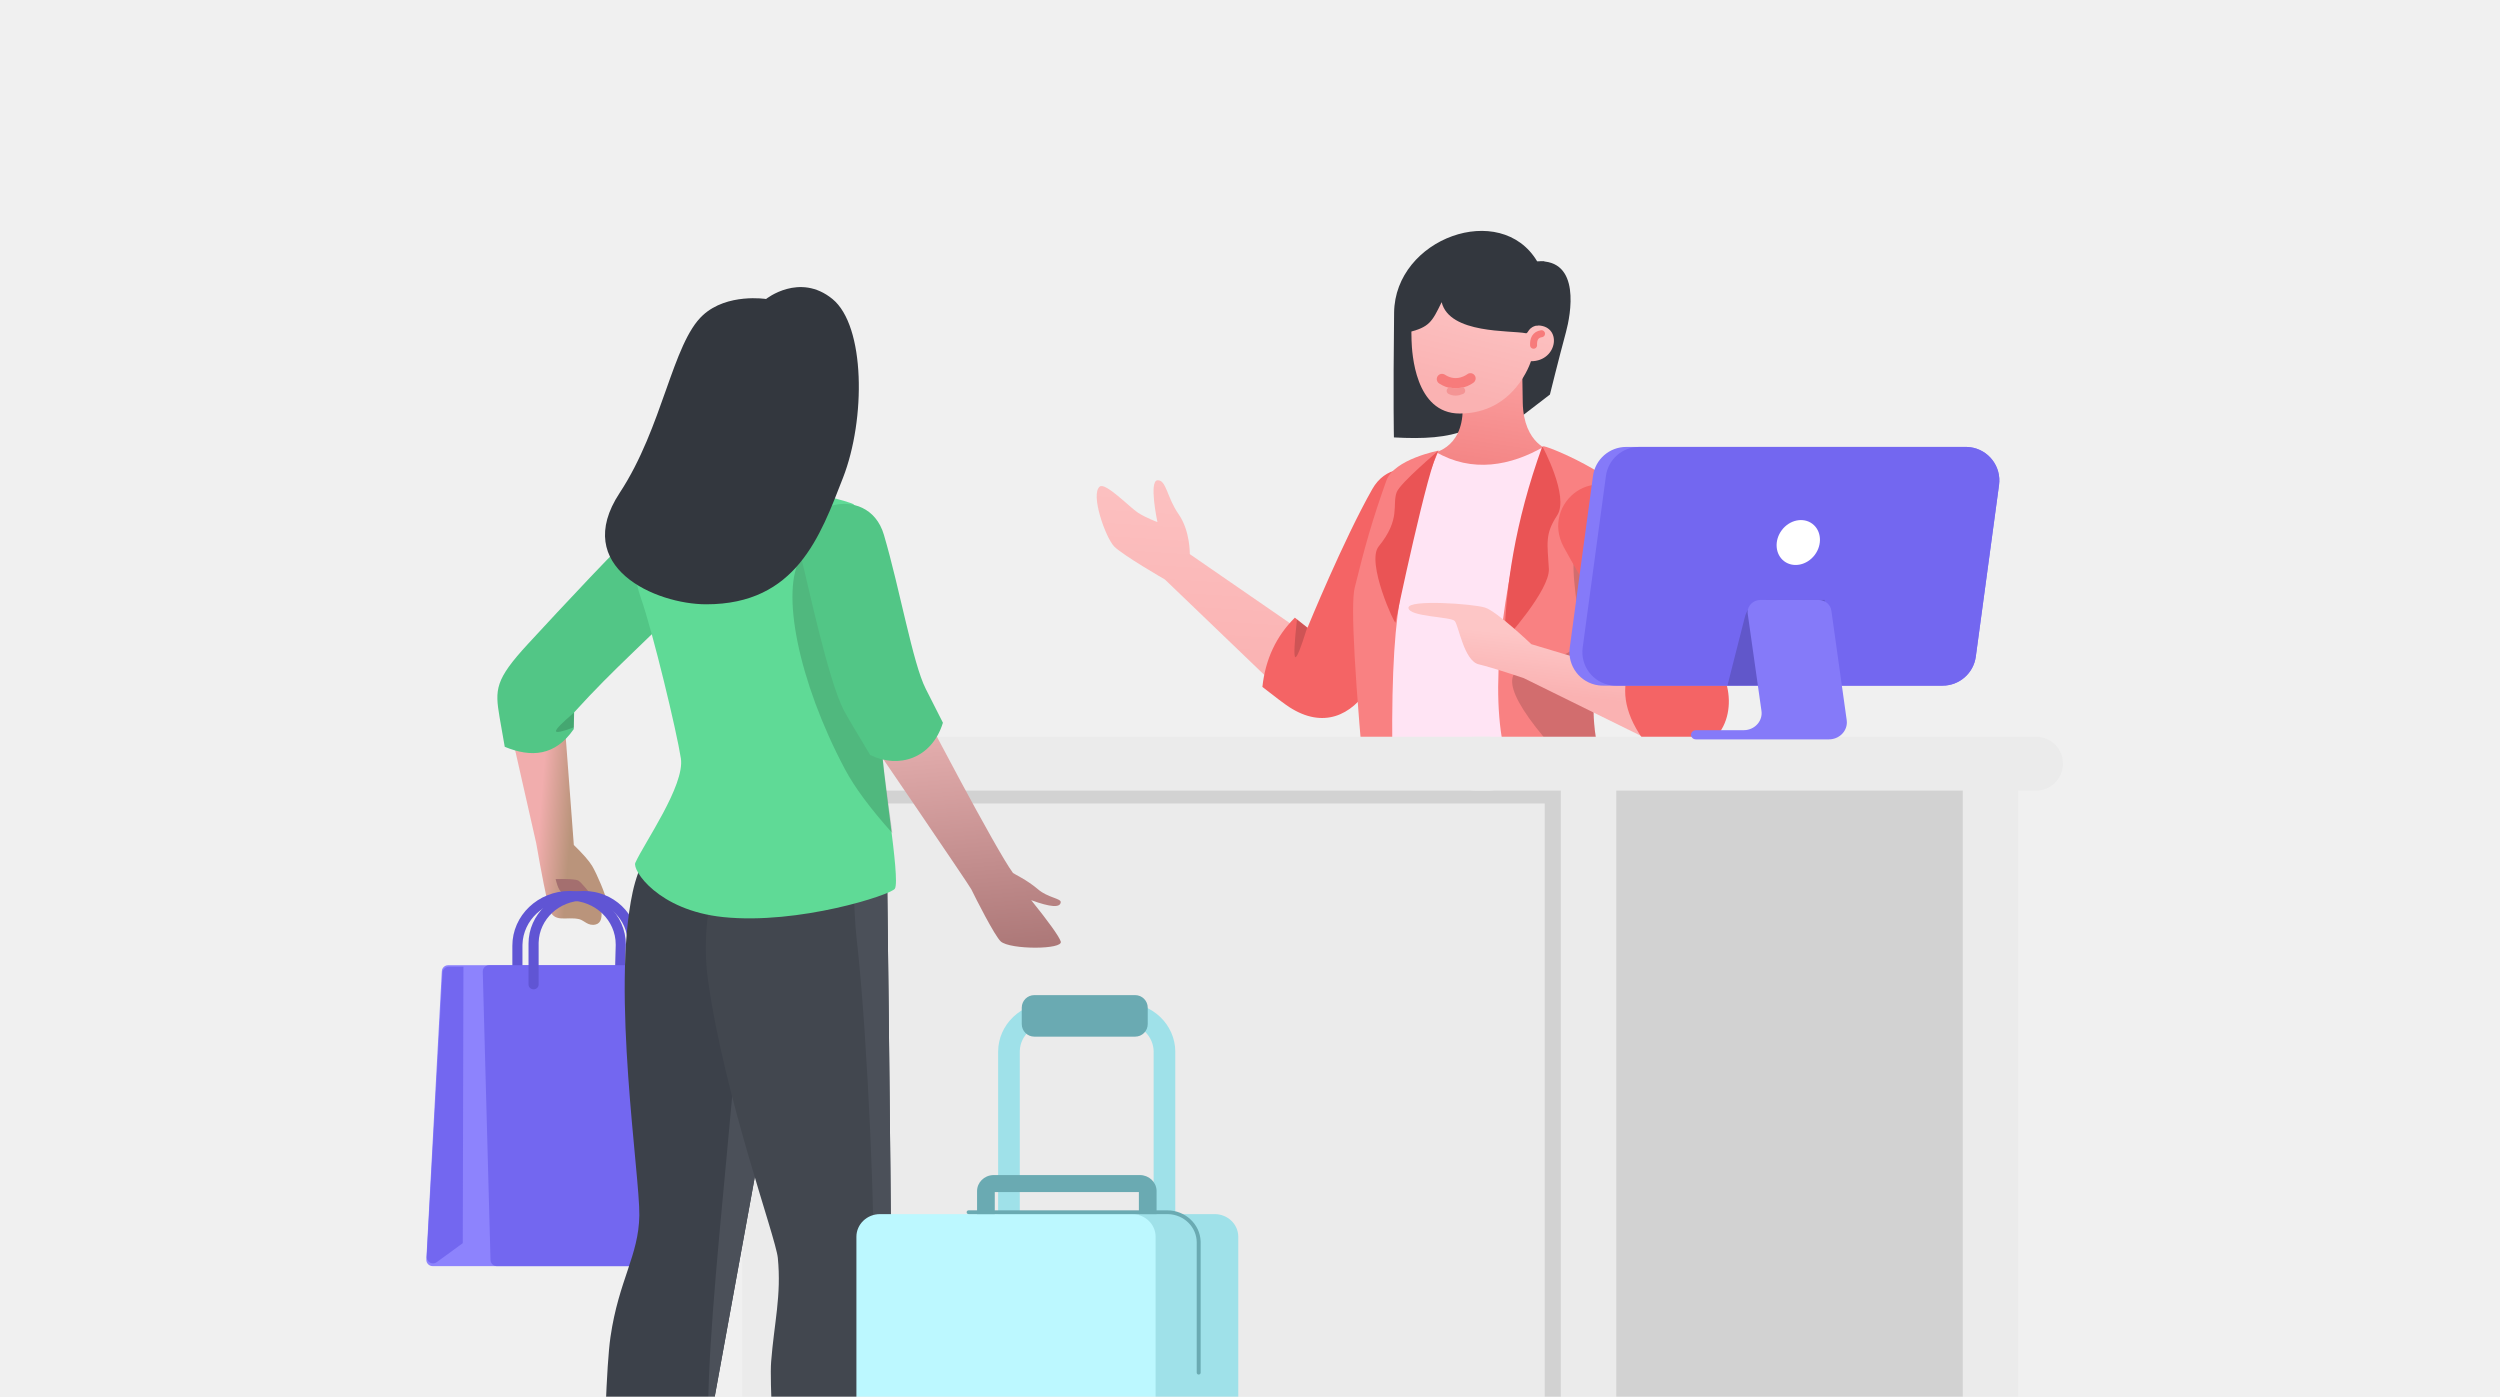
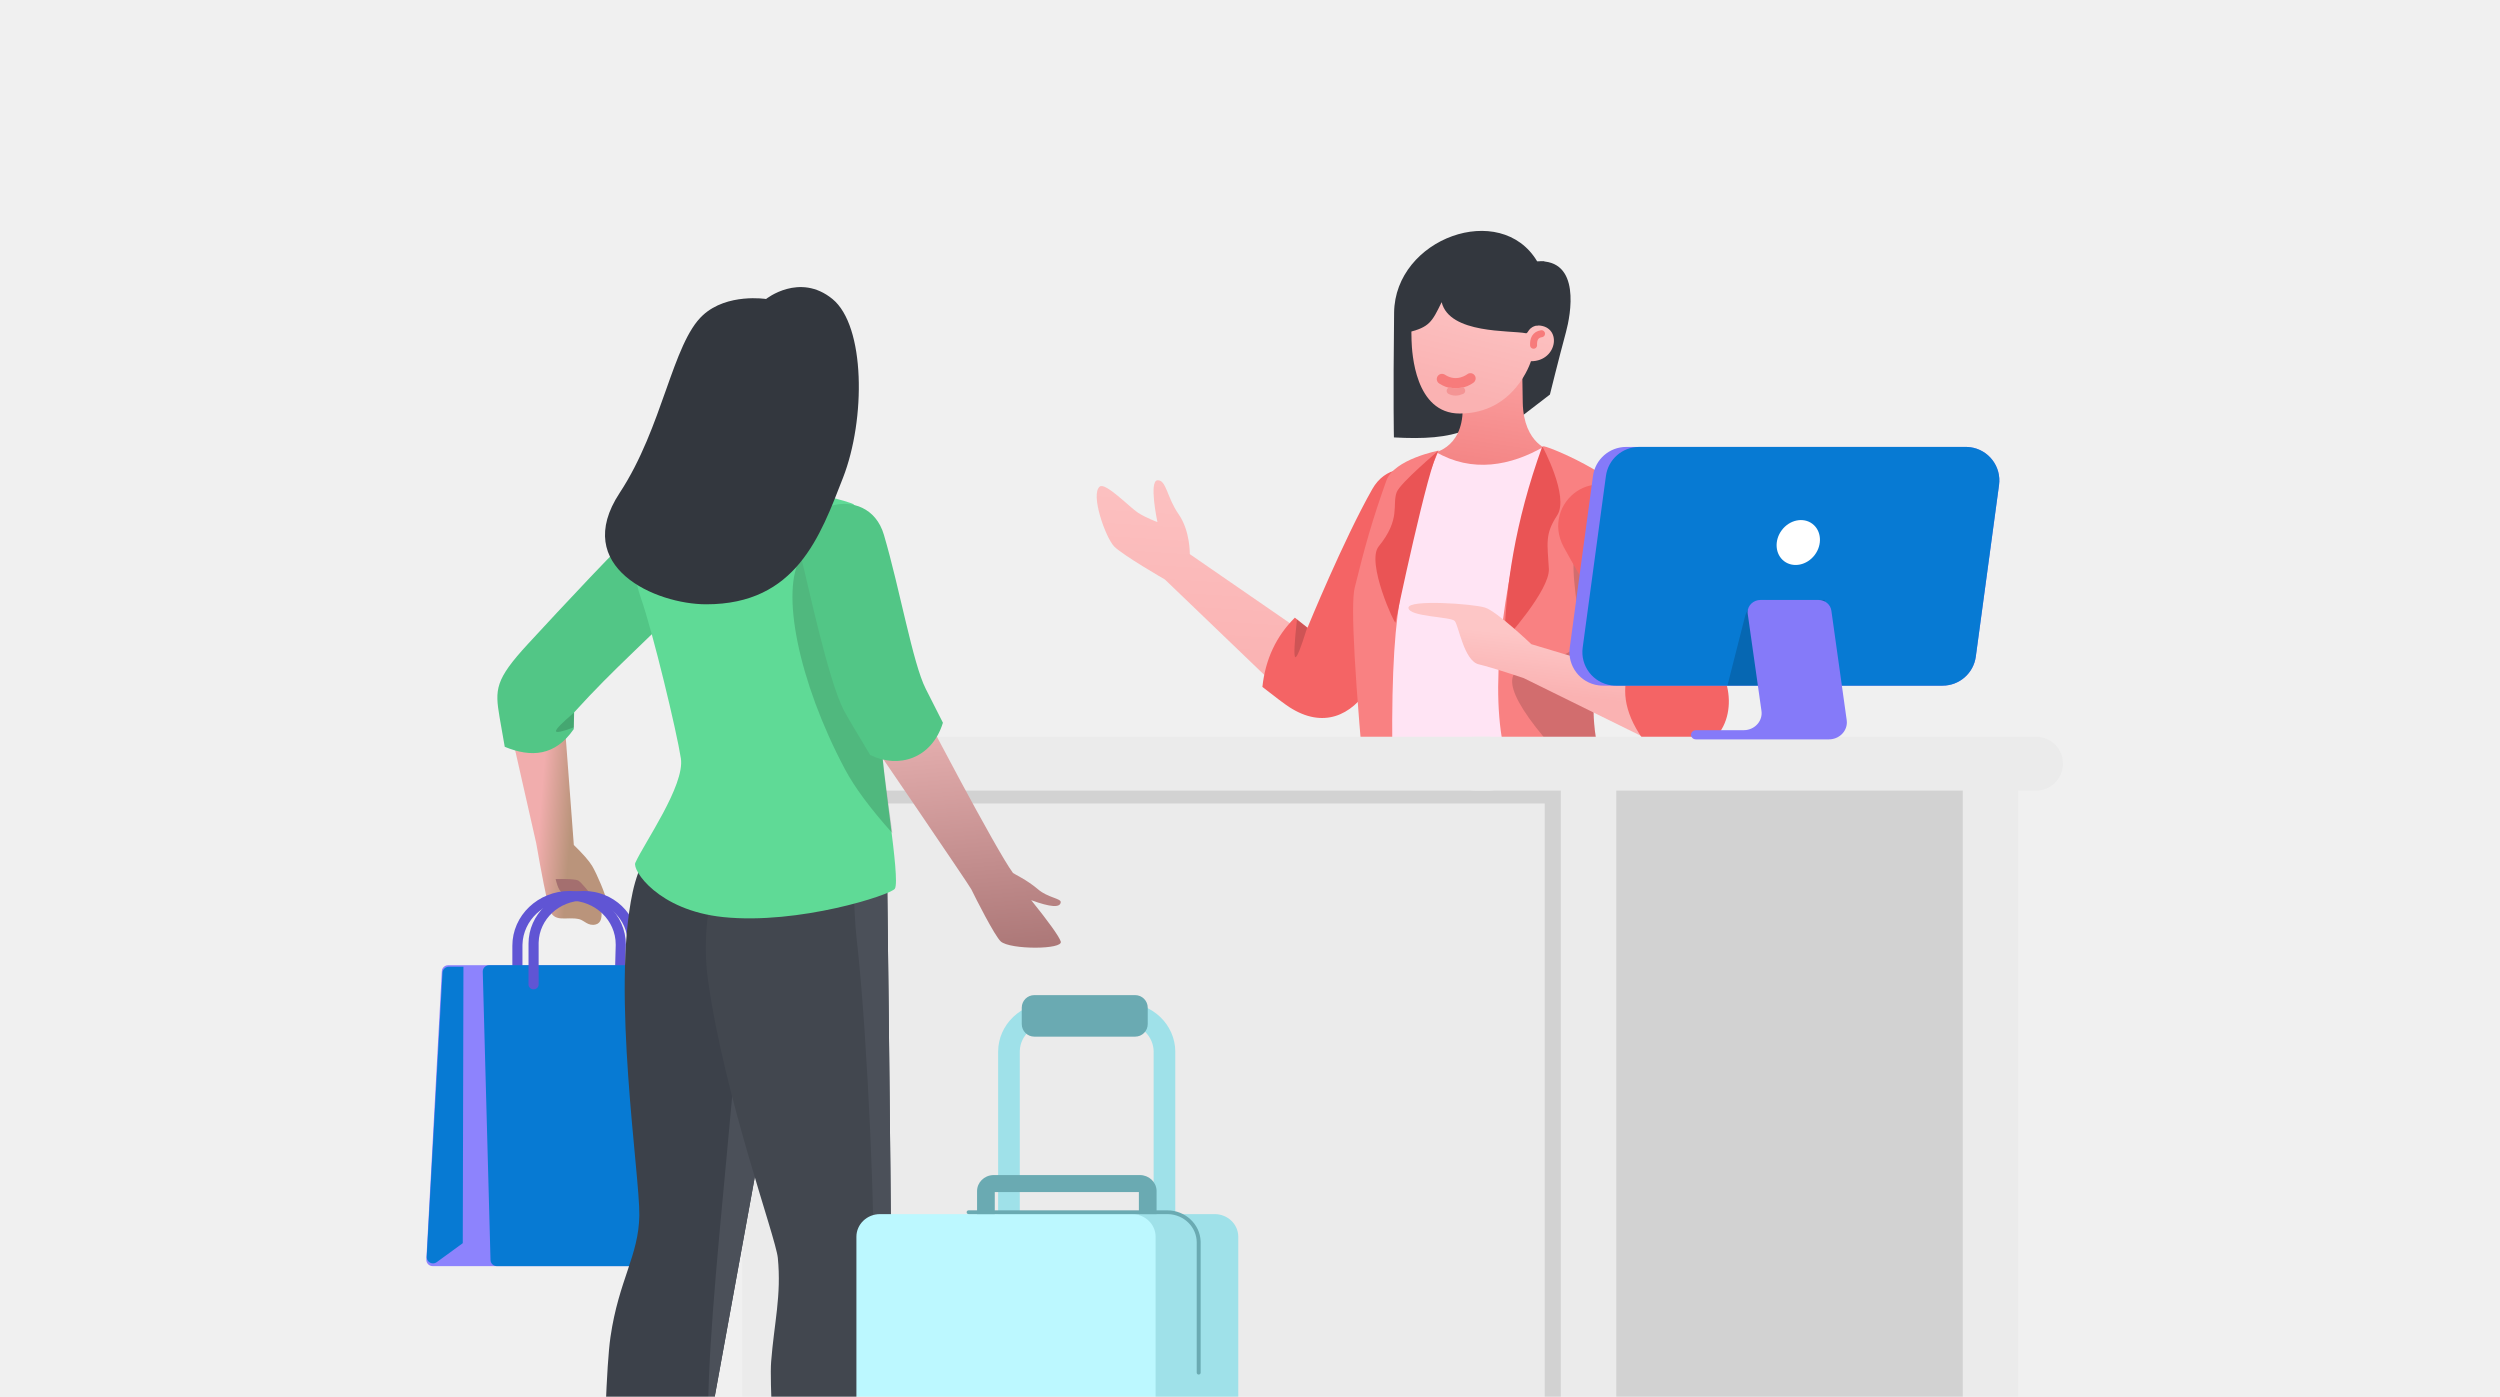
<svg xmlns="http://www.w3.org/2000/svg" xmlns:xlink="http://www.w3.org/1999/xlink" width="358px" height="200px" viewBox="0 0 358 200" version="1.1">
  <defs>
    <path d="M6,0 L352,0 C355.314,-6.08718376e-16 358,2.686 358,6 L358,200 L358,200 L0,200 L0,6 C-4.05812251e-16,2.686 2.686,6.08718376e-16 6,0 Z" id="path-1" />
    <linearGradient x1="100%" y1="28.702%" x2="100%" y2="138.491%" id="linearGradient-3">
      <stop stop-color="#7E1939" offset="0%" />
      <stop stop-color="#E35785" offset="100%" />
    </linearGradient>
    <linearGradient x1="100%" y1="28.702%" x2="100%" y2="96.604%" id="linearGradient-4">
      <stop stop-color="#9C2248" offset="0%" />
      <stop stop-color="#E35785" offset="100%" />
    </linearGradient>
    <linearGradient x1="42.833%" y1="-28.186%" x2="50%" y2="91.05%" id="linearGradient-5">
      <stop stop-color="#FDC6C6" offset="0%" />
      <stop stop-color="#FAB2B2" offset="100%" />
    </linearGradient>
    <linearGradient x1="44.771%" y1="-28.186%" x2="62.919%" y2="121.547%" id="linearGradient-6">
      <stop stop-color="#FFAFAF" offset="0%" />
      <stop stop-color="#F07777" offset="100%" />
    </linearGradient>
    <linearGradient x1="31.713%" y1="-1.016%" x2="55.144%" y2="86.96%" id="linearGradient-7">
      <stop stop-color="#FDC6C6" offset="0%" />
      <stop stop-color="#FAB2B2" offset="100%" />
    </linearGradient>
    <linearGradient x1="42.314%" y1="24.938%" x2="50%" y2="63.158%" id="linearGradient-8">
      <stop stop-color="#FDC6C6" offset="0%" />
      <stop stop-color="#FAB2B2" offset="100%" />
    </linearGradient>
    <linearGradient x1="40.233%" y1="35.954%" x2="59.343%" y2="59.89%" id="linearGradient-9">
      <stop stop-color="#F1ADAD" offset="0%" />
      <stop stop-color="#BA947B" offset="100%" />
    </linearGradient>
    <linearGradient x1="43.599%" y1="-28.186%" x2="50%" y2="111.154%" id="linearGradient-10">
      <stop stop-color="#FDC6C6" offset="0%" />
      <stop stop-color="#A47070" offset="100%" />
    </linearGradient>
    <linearGradient x1="46.493%" y1="-28.186%" x2="50%" y2="111.154%" id="linearGradient-11">
      <stop stop-color="#FDC6C6" offset="0%" />
      <stop stop-color="#A47070" offset="100%" />
    </linearGradient>
  </defs>
  <g id="📝-Pages-New" stroke="none" stroke-width="1" fill="none" fill-rule="evenodd">
    <g id="Knowledge-Base" transform="translate(-288, -445)">
      <g id="Illustration" transform="translate(288, 445)">
        <mask id="mask-2" fill="white">
          <use xlink:href="#path-1" />
        </mask>
        <g id="Mask" />
        <g mask="url(#mask-2)">
          <g transform="translate(61, 32)">
            <g id="Wom2.4" transform="translate(141, 109) scale(-1, 1) translate(-141, -109) translate(95, 0.5)">
              <g id="LLeg" transform="translate(27.06185, 78.22868)">
                <path d="M-6.88594311e-15,4.37589234e-14 C-6.88594311e-15,4.37589234e-14 6.481,59.226 7.01,64.638 C7.539,70.049 6.481,73.968 6.047,79.557 C5.614,85.146 7.701,120.3 7.701,120.3 C10.77,122.06 14.422,122.405 19.065,120.353 C19.065,120.353 23.329,76.56 23.288,66.586 C23.263,60.636 23.912,0.668 23.912,0.668 L-6.88594311e-15,4.37589234e-14 Z" id="Path" fill="url(#linearGradient-3)" />
                <ellipse id="Oval" fill-opacity="0.192" fill="#FFFFFF" transform="translate(19.72723, 67.04502) rotate(3) translate(-19.72723, -67.04502) " cx="19.727" cy="67.045" rx="2.584" ry="4.004" />
                <path d="M10.356,65.124 C10.888,68.87 9.458,75.967 6.066,86.414 L6.023,84.697 C5.975,82.425 5.973,80.654 6.039,79.671 L6.047,79.557 C6.467,74.154 7.469,70.312 7.058,65.174 L6.969,64.224 C6.746,62.034 6.056,55.61 5.19,47.622 L5.665,48.927 C8.293,56.213 9.857,61.612 10.356,65.124 Z" id="Path" fill-opacity="0.192" fill="#FFFFFF" />
              </g>
              <g id="RLeg" transform="translate(6.460736, 75.74981)">
                <path d="M16.46,0 C16.46,0 9.389,5.966 7.532,14.537 C4.438,28.825 5.995,55.214 5.903,61 C5.816,66.787 3.593,70.278 2.401,78.46 C1.209,86.642 2.389,123.207 2.389,123.207 C5.549,124.992 8.977,125.12 12.745,123.1 L34.878,1.908 L16.46,0 Z" id="Path" fill="url(#linearGradient-4)" />
                <ellipse id="Oval" fill-opacity="0.192" fill="#FFFFFF" transform="translate(17.53921, 68.2922) rotate(5) translate(-17.53921, -68.2922) " cx="17.539" cy="68.292" rx="2.906" ry="4.621" />
                <path d="M11.749,5.325 L14.511,5.681 C12.084,10.027 10.858,19.938 10.833,35.414 L10.833,35.905 C10.833,59.305 6.321,67.548 4.505,77.622 L4.451,77.927 C3.364,84.174 2.55,94.185 2.008,107.959 L1.953,104.544 C1.802,94.138 1.799,82.595 2.401,78.46 C3.593,70.278 5.816,66.787 5.903,61 L5.907,60.425 C5.906,53.641 4.53,28.396 7.532,14.537 C8.316,10.917 10.03,7.762 11.749,5.325 Z" id="Path" fill-opacity="0.192" fill="#FFFFFF" />
              </g>
              <g id="LArm" transform="translate(41.03859, 34.68479)">
                <path d="M36.581,12.166 C36.581,12.166 36.514,8.825 38.192,6.436 C39.87,4.046 39.937,1.508 41.207,1.591 C42.477,1.674 41.219,7.574 41.219,7.574 C41.219,7.574 42.83,6.987 43.988,6.245 C45.145,5.503 48.655,1.844 49.475,2.492 C50.866,3.597 48.626,9.828 47.406,11.074 C46.182,12.321 40.142,15.803 40.142,15.803 L22.352,32.886 L19.692,23.817 L36.581,12.166 Z" id="Path" fill="url(#linearGradient-5)" />
                <path d="M0.999,10.658 C3.742,16.721 8.763,27.858 10.833,31.181 C13.427,35.343 17.518,37.176 22.307,34.089 C22.975,33.658 24.268,32.689 26.187,31.183 C25.761,27.228 24.211,23.922 21.539,21.265 C20.329,22.218 19.724,22.695 19.724,22.695 C19.724,22.695 14.578,10.12 10.438,2.835 C6.852,-3.468 -3.175,1.44 0.999,10.658 Z" id="Path" fill="#F46465" />
                <path d="M19.778,22.702 C20.699,25.681 21.268,27.085 21.483,26.912 C21.698,26.74 21.616,24.947 21.236,21.534 L19.778,22.702 Z" id="Path" fill-opacity="0.16" fill="#000000" />
              </g>
              <g id="Head" transform="translate(22.61257, 0)">
                <path d="M7.573,21.808 L7.573,27.173 L3.44,24.001 C3.44,24.001 2.17,18.861 1.137,15.043 C0.489,12.649 -1.09,4.547 5.265,4.927 C10.471,-3.821 25.632,1.593 25.752,12.28 C25.898,25.133 25.779,30.138 25.779,30.138 C17.206,30.607 12.381,29.425 7.573,21.808 Z" id="Path" fill="#33373E" />
                <path d="M3.351,32.023 C3.351,32.023 7.196,31.162 7.329,25.157 C7.462,19.152 7.369,17.102 7.369,17.102 L15.837,16.957 C15.837,16.957 15.93,23.649 15.931,26.07 C15.935,31.956 20.475,32.438 20.475,32.438 C20.475,32.438 19.699,37.295 12.026,37.706 C6.034,38.027 3.351,32.023 3.351,32.023 Z" id="Path" fill="url(#linearGradient-6)" />
                <path d="M5.395,14.104 C1.617,13.964 2.233,19.236 6.157,19.229 C6.157,19.229 8.437,26.718 16.351,26.718 C22.778,26.718 23.196,17.99 23.254,16.248 C23.317,14.392 23.325,8.292 23.325,8.292 L5.248,8.284 L5.395,14.104 Z" id="Path" fill="url(#linearGradient-7)" />
                <path d="M5.102,14.069 C6.668,14.315 6.478,15.303 6.904,15.217 C9.065,14.779 17.816,15.357 18.943,10.77 C20.345,13.636 20.687,14.34 23.774,15.109 L23.774,6.712 L4.249,4.927 C4.249,4.927 4.552,13.982 5.102,14.069 Z" id="Path" fill="#33373E" />
                <path d="M14.961,21.057 C14.961,21.057 16.284,23.087 18.8,22.407" id="Path" stroke="#F77B7B" stroke-width="1.5" stroke-linecap="round" transform="translate(16.88053, 21.80175) rotate(-18) translate(-16.88053, -21.80175) " />
                <path d="M16.066,23.478 C16.661,23.715 17.226,23.714 17.721,23.439" id="Path" stroke="#F49494" stroke-linecap="round" transform="translate(16.89376, 23.54516) rotate(2) translate(-16.89376, -23.54516) " />
                <path d="M5.578,17.034 C5.806,16.219 5.693,15.504 4.842,15.169" id="Path-8" stroke="#F77B7B" stroke-linecap="round" transform="translate(5.261431, 16.10127) rotate(-13) translate(-5.261431, -16.10127) " />
              </g>
              <g id="Body" transform="translate(12.92147, 30.7926)">
                <path d="M13.901,0.616 C18.726,3.433 24.304,4.465 29.496,1.407 C37.97,17.333 40.082,36.336 38.044,57.34 C25.687,62.003 15.302,61.086 6.461,55.756 L13.901,0.616 Z" id="Path" fill="#FFE4F4" />
                <path d="M14.112,0.629 C22.103,25.581 26.895,60.956 1.938,54.802 C15.195,31.535 -2.827,21.063 1.258,9.038 C2.655,4.927 14.008,0.306 14.112,0.629 Z" id="Path" fill="#F98182" />
                <path d="M5.099,10.99 C14.131,12.289 6.685,27.321 9.667,29.585 C12.648,31.85 17.837,32.094 18.396,33.477 C19.521,36.258 14.085,43.277 2.089,54.534 L1.938,54.802 C13.486,34.534 1.3,23.976 0.666,13.642 C2.004,11.641 3.482,10.758 5.099,10.99 Z" id="Path" fill-opacity="0.16" fill="#000000" />
                <path d="M14.22,0.616 C14.22,0.616 10.314,7.804 12.094,10.51 C13.869,13.215 13.492,14.468 13.282,18.161 C13.109,21.236 19.655,28.438 19.655,28.438 C19.463,21.029 18.209,11.626 14.22,0.616 Z" id="Path" fill="#EA5455" />
                <path d="M29.073,1.232 C32.123,8.522 33.589,14.243 34.956,24.944 C35.716,30.886 35.906,39.987 35.526,52.249 L39.294,52.955 C41.09,34.012 41.688,23.321 41.088,20.882 C39.576,14.742 38.552,11.155 36.556,5.543 C35.457,2.462 29.073,1.232 29.073,1.232 Z" id="Path" fill="#F98182" />
                <path d="M29.073,1.232 C29.073,1.232 34.563,5.859 35.069,7.181 C35.76,8.984 34.438,11.016 37.646,14.948 C39.507,17.223 35.266,26.361 35.247,25.845 C35.247,25.703 30.493,3.088 29.073,1.232 Z" id="Path" fill="#EA5455" />
              </g>
              <g id="RArm" transform="translate(0, 36.88954)">
                <path d="M28.712,22.859 C28.712,22.859 33.632,18.163 35.336,17.618 C37.04,17.073 46.373,16.418 46.31,17.65 C46.239,18.969 40.233,18.893 39.677,19.542 C39.122,20.191 38.349,25.243 36.25,25.741 C34.155,26.239 29.811,27.713 29.811,27.713 L10.478,37.235 L12.538,27.714 L28.712,22.859 Z" id="Path" fill="url(#linearGradient-8)" />
                <path d="M13.903,2.975 C8.039,10.865 3.032,22.883 1.11,27.568 C-0.812,32.253 1.127,39.32 9.578,37.933 C10.248,37.823 11.129,37.565 12.221,37.161 C15.328,33.1 15.873,29.614 14.713,26.511 C13.985,26.804 13.62,26.95 13.62,26.95 C13.62,26.95 22.02,12.759 24.071,8.954 C27.497,2.6 19.069,-3.976 13.903,2.975 Z" id="Path" fill="#F46465" />
                <path d="M13.62,26.95 C10.776,28.275 9.533,28.646 9.89,28.063 C10.248,27.48 12.033,26.19 15.245,24.192 L13.62,26.95 Z" id="Path" fill-opacity="0.16" fill="#000000" />
              </g>
            </g>
            <g id="Group-25" transform="translate(37, 73.5)">
              <polygon id="Rectangle" fill="#EBEBEB" points="179.554 2.572 191.016 2.572 191.016 146.657 179.554 146.657" />
              <polygon id="Rectangle" fill="#D2D2D2" points="115.333 2.572 183.071 2.572 183.071 146.657 115.333 146.657" />
              <polygon id="Rectangle" fill="#EBEBEB" points="121.988 2.572 133.451 2.572 133.451 146.657 121.988 146.657" />
              <polygon id="Rectangle" fill="#D2D2D2" points="122.924 2.572 125.505 2.572 125.505 146.657 122.924 146.657" />
              <polygon id="Rectangle" fill="#EBEBEB" points="111.74 2.572 123.203 2.572 123.203 146.657 111.74 146.657" />
              <polygon id="Rectangle" fill="#EBEBEB" points="8.3 2.572 115.258 2.572 115.258 146.657 8.3 146.657" />
              <polygon id="Rectangle" fill="#D2D2D2" points="8.224 1.837 125.303 1.837 125.303 9.555 8.224 9.555" />
              <path d="M3.859,0 L115.118,0 C117.25,4.47172551e-15 118.977,1.728 118.977,3.859 C118.977,5.99 117.25,7.718 115.118,7.718 L3.859,7.718 C1.728,7.718 2.60988004e-16,5.99 0,3.859 C-2.60988004e-16,1.728 1.728,3.91482006e-16 3.859,0 Z" id="Rectangle" fill="#EBEBEB" />
              <path d="M113.296,0 L193.559,0 C195.69,-1.58910568e-14 197.418,1.728 197.418,3.859 C197.418,5.99 195.69,7.718 193.559,7.718 L113.296,7.718 C111.165,7.718 109.438,5.99 109.438,3.859 C109.438,1.728 111.165,3.91482006e-16 113.296,0 Z" id="Rectangle" fill="#EBEBEB" />
            </g>
            <g id="Desktop1" transform="translate(194.5, 53) scale(-1, 1) translate(-194.5, -53) translate(163, 32)">
              <path d="M5.494,-5.53605471e-14 L54.126,-5.53605471e-14 C56.528,-5.66899778e-14 58.56,1.776 58.883,4.156 L62.211,28.74 C62.567,31.367 60.726,33.785 58.099,34.141 C57.885,34.17 57.67,34.184 57.455,34.184 L8.822,34.184 C6.42,34.184 4.388,32.409 4.066,30.028 L0.737,5.444 C0.381,2.817 2.223,0.399 4.85,0.043 C5.063,0.015 5.278,-5.70973333e-14 5.494,-5.53605471e-14 Z" id="Rectangle" fill="#857AF9" />
-               <path d="M5.494,-5.53605471e-14 L52.275,-5.53605471e-14 C54.677,-6.00687253e-14 56.709,1.776 57.031,4.156 L60.36,28.74 C60.716,31.367 58.874,33.785 56.247,34.141 C56.034,34.17 55.819,34.184 55.603,34.184 L8.822,34.184 C6.42,34.184 4.388,32.409 4.066,30.028 L0.737,5.444 C0.381,2.817 2.223,0.399 4.85,0.043 C5.063,0.015 5.278,-5.70973333e-14 5.494,-5.53605471e-14 Z" id="Rectangle" fill="#7367F0" />
+               <path d="M5.494,-5.53605471e-14 L52.275,-5.53605471e-14 C54.677,-6.00687253e-14 56.709,1.776 57.031,4.156 L60.36,28.74 C60.716,31.367 58.874,33.785 56.247,34.141 C56.034,34.17 55.819,34.184 55.603,34.184 L8.822,34.184 C6.42,34.184 4.388,32.409 4.066,30.028 L0.737,5.444 C0.381,2.817 2.223,0.399 4.85,0.043 C5.063,0.015 5.278,-5.70973333e-14 5.494,-5.53605471e-14 Z" id="Rectangle" fill="#077AD3" />
              <path d="M25.714,21.913 L34.026,21.913 C35.49,21.913 36.767,22.906 37.127,24.324 L39.635,34.184 L39.635,34.184 L25.714,34.087 L25.714,21.913 Z" id="Rectangle" fill-opacity="0.16" fill="#000000" />
              <ellipse id="Oval" fill="#FFFFFF" transform="translate(29.4862, 13.68903) rotate(-37) translate(-29.4862, -13.68903) " cx="29.486" cy="13.689" rx="2.952" ry="3.355" />
              <path d="M34.89,21.913 C35.913,21.913 36.742,22.698 36.742,23.666 C36.742,23.736 36.737,23.806 36.729,23.875 L34.757,37.805 C34.568,39.138 35.557,40.363 36.964,40.542 C37.077,40.556 37.191,40.563 37.306,40.563 L44.151,40.563 C44.535,40.563 44.846,40.858 44.846,41.221 C44.846,41.584 44.535,41.878 44.151,41.878 L25.101,41.878 C23.681,41.878 22.529,40.788 22.529,39.443 C22.529,39.336 22.537,39.229 22.552,39.123 L24.747,23.457 C24.859,22.576 25.648,21.913 26.585,21.913 L34.89,21.913 Z" id="Path" fill="#857AF9" />
            </g>
            <g id="Wom4.7" transform="translate(46, 114.5) scale(-1, 1) translate(-46, -114.5) translate(0, 8.5)">
              <g id="RArm" transform="translate(50.82518, 32.53227)">
                <g id="Group-10" transform="translate(21.76113, 42.48585) scale(-1, 1) rotate(-15) translate(-21.76113, -42.48585) translate(16.26113, 24.48585)">
                  <path d="M5.778,23.755 C6.712,25.319 7.297,26.507 7.533,27.316 C7.888,28.53 8.388,32.052 8.222,32.729 C8.111,33.181 7.776,33.387 7.218,33.348 C7.098,34.823 6.652,35.56 5.878,35.56 C4.75,35.56 4.41,34.559 3.788,34.22 C2.099,33.303 0.022,33.923 0.022,31.515 C0.022,29.909 0.229,26.77 0.643,22.097 L1.484,0.553 L10.008,1.369 L5.778,23.755 Z" id="Path-17" fill="url(#linearGradient-9)" />
                  <path d="M7.218,33.348 C6.089,30.618 5.376,29.114 5.077,28.838 C4.779,28.561 3.753,28.214 1.999,27.796 C1.954,29.191 2.176,29.95 2.664,30.075 C3.056,30.175 4.957,31.289 5.932,31.953 C6.263,32.178 6.692,32.643 7.218,33.348 Z" id="Path-18" fill="#A46F6F" />
                </g>
                <path d="M10.101,2.065 C2.983,-4.102 -3.95,4.865 2.662,11.653 C10.052,19.242 13.981,22.39 19.957,28.978 C19.957,28.978 19.976,29.779 20.015,31.379 C22.683,35.242 26.105,35.471 29.896,33.91 C30.27,31.801 30.515,30.398 30.632,29.701 C31.305,25.691 31.326,24.331 26.53,19.137 C21.734,13.944 13.191,4.742 10.101,2.065 Z" id="Path" fill="#52C686" />
                <path d="M19.994,29.03 C21.706,30.489 22.562,31.362 22.562,31.651 C22.562,31.94 21.706,31.764 19.994,31.123 L19.994,29.03 Z" id="Path-24" fill-opacity="0.16" fill="#000000" />
              </g>
              <g id="Group-72" transform="translate(70.5, 114.0481) scale(-1, 1) translate(-70.5, -114.0481) translate(49, 86.54812)">
                <path d="M3.169,11.171 L35.578,11.171 C36.075,11.171 36.478,11.574 36.478,12.071 L36.478,53.361 C36.478,53.858 36.075,54.261 35.578,54.261 L0.95,54.261 C0.453,54.261 0.05,53.858 0.05,53.361 C0.05,53.345 0.05,53.329 0.051,53.313 L2.27,12.023 C2.296,11.546 2.691,11.171 3.169,11.171 Z" id="Rectangle" fill="#8D83FD" />
                <path d="M20.589,0.537 C25.023,0.537 28.618,3.967 28.618,8.198 L28.617,8.296 L28.495,12.847 C28.484,13.228 28.152,13.529 27.752,13.519 C27.379,13.51 27.08,13.233 27.05,12.886 L27.048,12.811 L27.168,8.36 C27.17,8.306 27.17,8.252 27.17,8.198 C27.17,4.73 24.224,1.918 20.589,1.918 C16.91,1.918 13.916,4.717 13.819,8.205 L13.816,8.38 L13.816,12.829 C13.816,13.21 13.492,13.519 13.092,13.519 C12.719,13.519 12.412,13.25 12.373,12.904 L12.369,12.829 L12.369,8.38 C12.369,4.048 16.049,0.537 20.589,0.537 Z" id="Path" fill="#6055D4" />
-                 <path d="M9.031,11.171 L39.1,11.171 C39.578,11.171 39.973,11.546 39.998,12.023 L42.218,53.313 C42.244,53.809 41.864,54.233 41.367,54.26 C41.351,54.261 41.335,54.261 41.319,54.261 L10.14,54.261 C9.653,54.261 9.254,53.873 9.241,53.386 L8.131,12.096 C8.118,11.599 8.51,11.185 9.007,11.172 C9.015,11.172 9.023,11.171 9.031,11.171 Z" id="Rectangle" fill="#7367F0" />
+                 <path d="M9.031,11.171 L39.1,11.171 C39.578,11.171 39.973,11.546 39.998,12.023 L42.218,53.313 C42.244,53.809 41.864,54.233 41.367,54.26 C41.351,54.261 41.335,54.261 41.319,54.261 L10.14,54.261 C9.653,54.261 9.254,53.873 9.241,53.386 L8.131,12.096 C8.118,11.599 8.51,11.185 9.007,11.172 C9.015,11.172 9.023,11.171 9.031,11.171 Z" id="Rectangle" fill="#077AD3" />
                <path d="M22.583,0.537 C26.853,0.537 30.314,3.84 30.314,7.913 L30.312,8.087 L30.167,13.95 C30.158,14.331 29.826,14.633 29.427,14.624 C29.054,14.616 28.753,14.339 28.723,13.993 L28.72,13.917 L28.865,8.055 C28.866,8.008 28.867,7.961 28.867,7.913 C28.867,4.602 26.054,1.918 22.583,1.918 C19.081,1.918 16.23,4.581 16.135,7.901 L16.132,8.073 L16.132,13.934 C16.132,14.315 15.808,14.624 15.408,14.624 C15.035,14.624 14.728,14.355 14.689,14.009 L14.685,13.934 L14.685,8.073 C14.685,3.911 18.221,0.537 22.583,0.537 Z" id="Path" fill="#6055D4" />
-                 <path d="M5.365,11.388 L5.268,50.976 L1.534,53.696 C1.132,53.989 0.569,53.901 0.277,53.499 C0.154,53.331 0.094,53.126 0.105,52.919 L2.366,12.239 C2.393,11.762 2.787,11.388 3.265,11.388 L5.365,11.388 L5.365,11.388 Z" id="Path-98" fill="#7367F0" />
+                 <path d="M5.365,11.388 L5.268,50.976 L1.534,53.696 C1.132,53.989 0.569,53.901 0.277,53.499 C0.154,53.331 0.094,53.126 0.105,52.919 L2.366,12.239 C2.393,11.762 2.787,11.388 3.265,11.388 L5.365,11.388 L5.365,11.388 Z" id="Path-98" fill="#077AD3" />
              </g>
              <g id="RLeg" transform="translate(35.16814, 72.74425)">
                <path d="M0,1.902 L18.341,0 L18.61,0.239 C19.917,1.427 25.598,6.946 27.23,14.489 C30.312,28.73 26.188,55.031 26.279,60.799 C26.366,66.566 29.222,70.046 30.41,78.201 C31.597,86.355 31.709,122.799 31.709,122.799 C28.561,124.579 25.792,124.706 22.039,122.693 L0,1.902 Z" id="Path" fill="#3C414A" />
                <path d="M16.383,91.69 L1.82852956e-14,1.902 L10.197,0.844 C10.652,32.037 16.993,74.2 16.383,91.69 Z" id="Path" fill="#4B5059" />
              </g>
              <g id="LLEg" transform="translate(16.30481, 75.21494)">
                <path d="M9.766,0.666 L30.36,0 L30.514,0.272 C31.514,2.08 36.989,12.668 35.299,24.703 C32.925,41.595 25.605,61.399 25.31,64.424 C24.783,69.818 25.837,73.723 26.269,79.294 C26.7,84.865 23.978,119.903 23.978,119.903 C20.922,121.656 17.286,122.001 12.662,119.956 C10.309,88.228 9.121,69.853 9.101,64.832 C9.07,57.301 9.766,0.666 9.766,0.666 Z" id="Path" fill="#42474F" />
                <path d="M14.003,18.937 L13.865,20.189 C12.444,33.386 11.243,61.414 11.75,65.736 L11.821,66.284 C12.388,71.053 12.237,83.023 11.367,102.196 L10.595,91.191 C9.661,77.563 9.165,68.951 9.106,65.352 L9.101,64.832 C9.07,57.301 9.766,0.666 9.766,0.666 L14.109,0.526 C14.573,7.767 14.538,13.904 14.003,18.937 Z" id="Path" fill="#4B5059" />
              </g>
              <g id="Body" transform="translate(23.25663, 29.18373)">
                <path d="M31.41,2.554 C34.116,6.345 38.624,19.214 38.88,22.109 C39.168,25.448 35.416,30.768 35.354,35.602 C35.299,40.437 38.153,56.222 37.295,57.582 C36.757,58.443 23.533,62.762 12.722,61.644 C3.387,60.678 -0.333,54.909 0.129,53.872 C1.392,51.04 7.25,42.775 6.653,38.917 C6.063,35.059 2.637,20.818 0.936,15.972 C-0.758,11.125 -0.193,6.036 2.969,3.951 C4.534,2.919 8.709,-0.013 16.145,4.42175139e-05 C23.58,0.014 31.201,2.26 31.41,2.554 Z" id="Path" fill="#5FDA96" transform="translate(19.44791, 30.91374) scale(-1, 1) translate(-19.44791, -30.91374) " />
                <path d="M3.265,11.516 L3.951,11.221 C10.141,8.607 13.834,8.234 15.028,10.101 C18.024,14.785 15.441,27.864 8.752,40.456 C7.365,43.068 5.101,46.121 1.96,49.615 L2.177,47.972 C2.794,43.383 3.571,38.147 3.542,35.602 C3.48,30.768 -0.272,25.448 0.016,22.109 C0.156,20.525 1.57,15.953 3.265,11.516 Z" id="Path" fill-opacity="0.16" fill="#000000" />
              </g>
              <g id="Head" transform="translate(32.72671, 8.205586)" fill="url(#linearGradient-10)">
                <path d="M1.84,5.121 C-0.694,5.386 -0.514,9.636 2.571,9.858 C3.201,13.956 5.45,15.908 8.191,16.134 L8.039,22.332 L20.165,22.325 C20.165,22.325 16.75,17.947 16.92,11.953 C17.091,5.958 16.806,0.328 16.806,0.328 L1.1,0.597 L1.84,5.121 Z" id="Path" />
              </g>
              <g id="LArm" transform="translate(0, 31.66065)">
                <path d="M26.786,32.07 C26.786,32.07 15.174,54.537 14.942,55.215 C14.49,56.535 12.43,62.256 11.662,63.14 C10.494,64.482 2.883,65.412 3.142,64.186 C3.307,63.402 4.467,61.273 6.621,57.798 C4.009,59.142 2.621,59.411 2.457,58.604 C2.347,58.066 4.227,57.736 5.46,56.379 C6.858,54.841 8.678,53.721 8.735,53.619 C10.817,49.888 18.762,28.736 18.762,28.736 L26.786,32.07 Z" id="Path" fill="url(#linearGradient-11)" transform="translate(14.61906, 46.74696) rotate(7) translate(-14.61906, -46.74696) " />
                <path d="M26.423,4.427 C24.124,12.255 22.288,22.818 20.443,26.461 C20.141,27.057 19.318,28.683 17.973,31.338 C19.551,36.446 24.287,37.979 28.395,35.946 C30.474,32.504 31.728,30.377 32.156,29.565 C34.41,25.291 37.426,10.913 38.284,7.624 C40.251,0.086 28.723,-3.4 26.423,4.427 Z" id="Path" fill="#52C686" />
              </g>
              <path d="M32.114,30.084 C38.319,20.658 39.641,8.656 44.041,4.627 C47.533,1.43 53.077,2.317 53.077,2.317 C53.077,2.317 57.878,-1.525 62.586,2.317 C67.294,6.159 67.37,19.52 64.096,27.918 C60.823,36.316 57.387,46.036 44.509,46.036 C37.293,46.036 25.105,40.73 32.114,30.084 Z" id="Path" fill="#33373E" transform="translate(48.18928, 23.32264) scale(-1, 1) translate(-48.18928, -23.32264) " />
            </g>
            <g id="Group-113" transform="translate(56, 110.5)">
              <path d="M43.972,1.081 C48.02,1.081 51.301,4.228 51.301,8.11 L51.301,62.179 L25.933,62.179 L25.933,8.11 C25.933,4.228 29.214,1.081 33.261,1.081 L43.972,1.081 Z M43.972,4.055 L33.261,4.055 C30.972,4.055 29.108,5.8 29.035,7.979 L29.033,8.11 L29.033,59.205 L48.201,59.205 L48.201,8.11 C48.201,5.915 46.381,4.127 44.109,4.057 L43.972,4.055 Z" id="Rectangle" fill="#9FE1E9" />
              <path d="M31.115,0 L45.555,0 C46.549,-4.04660118e-16 47.355,0.806 47.355,1.8 L47.355,4.148 C47.355,5.142 46.549,5.948 45.555,5.948 L31.115,5.948 C30.121,5.948 29.315,5.142 29.315,4.148 L29.315,1.8 C29.315,0.806 30.121,-3.94290921e-17 31.115,0 Z" id="Rectangle" fill="#6AAAB2" />
              <path d="M46.227,25.769 C47.512,25.769 48.56,26.739 48.621,27.956 L48.623,28.067 L48.623,33.678 L46.087,33.678 L46.087,28.202 L25.452,28.202 L25.452,33.252 L22.915,33.252 L22.915,28.067 C22.915,26.836 23.925,25.83 25.195,25.772 L25.311,25.769 L46.227,25.769 Z" id="Path" fill="#6AAAB2" />
              <path d="M26.496,31.36 L56.939,31.36 C58.807,31.36 60.321,32.812 60.321,34.604 L60.321,103.812 C60.321,105.603 58.807,107.056 56.939,107.056 L26.496,107.056 C24.628,107.056 23.114,105.603 23.114,103.812 L23.114,34.604 C23.114,32.812 24.628,31.36 26.496,31.36 Z" id="Rectangle" fill="#9FE1E9" />
              <path d="M9.02,31.36 L45.1,31.36 C46.968,31.36 48.483,32.812 48.483,34.604 L48.483,103.812 C48.483,105.603 46.968,107.056 45.1,107.056 L9.02,107.056 C7.152,107.056 5.638,105.603 5.638,103.812 L5.638,34.604 C5.638,32.812 7.152,31.36 9.02,31.36 Z" id="Rectangle" fill="#BCF8FF" />
              <path d="M50.142,30.819 C52.74,30.819 54.856,32.803 54.932,35.277 L54.934,35.415 L54.934,54.069 C54.934,54.218 54.808,54.339 54.652,54.339 C54.514,54.339 54.398,54.243 54.375,54.117 L54.37,54.069 L54.37,35.415 C54.37,33.219 52.551,31.431 50.279,31.362 L50.142,31.36 L21.704,31.36 C21.549,31.36 21.422,31.239 21.422,31.089 C21.422,30.957 21.522,30.846 21.654,30.823 L21.704,30.819 L50.142,30.819 Z" id="Path-216" fill="#6AAAB2" />
            </g>
          </g>
        </g>
      </g>
    </g>
  </g>
</svg>
